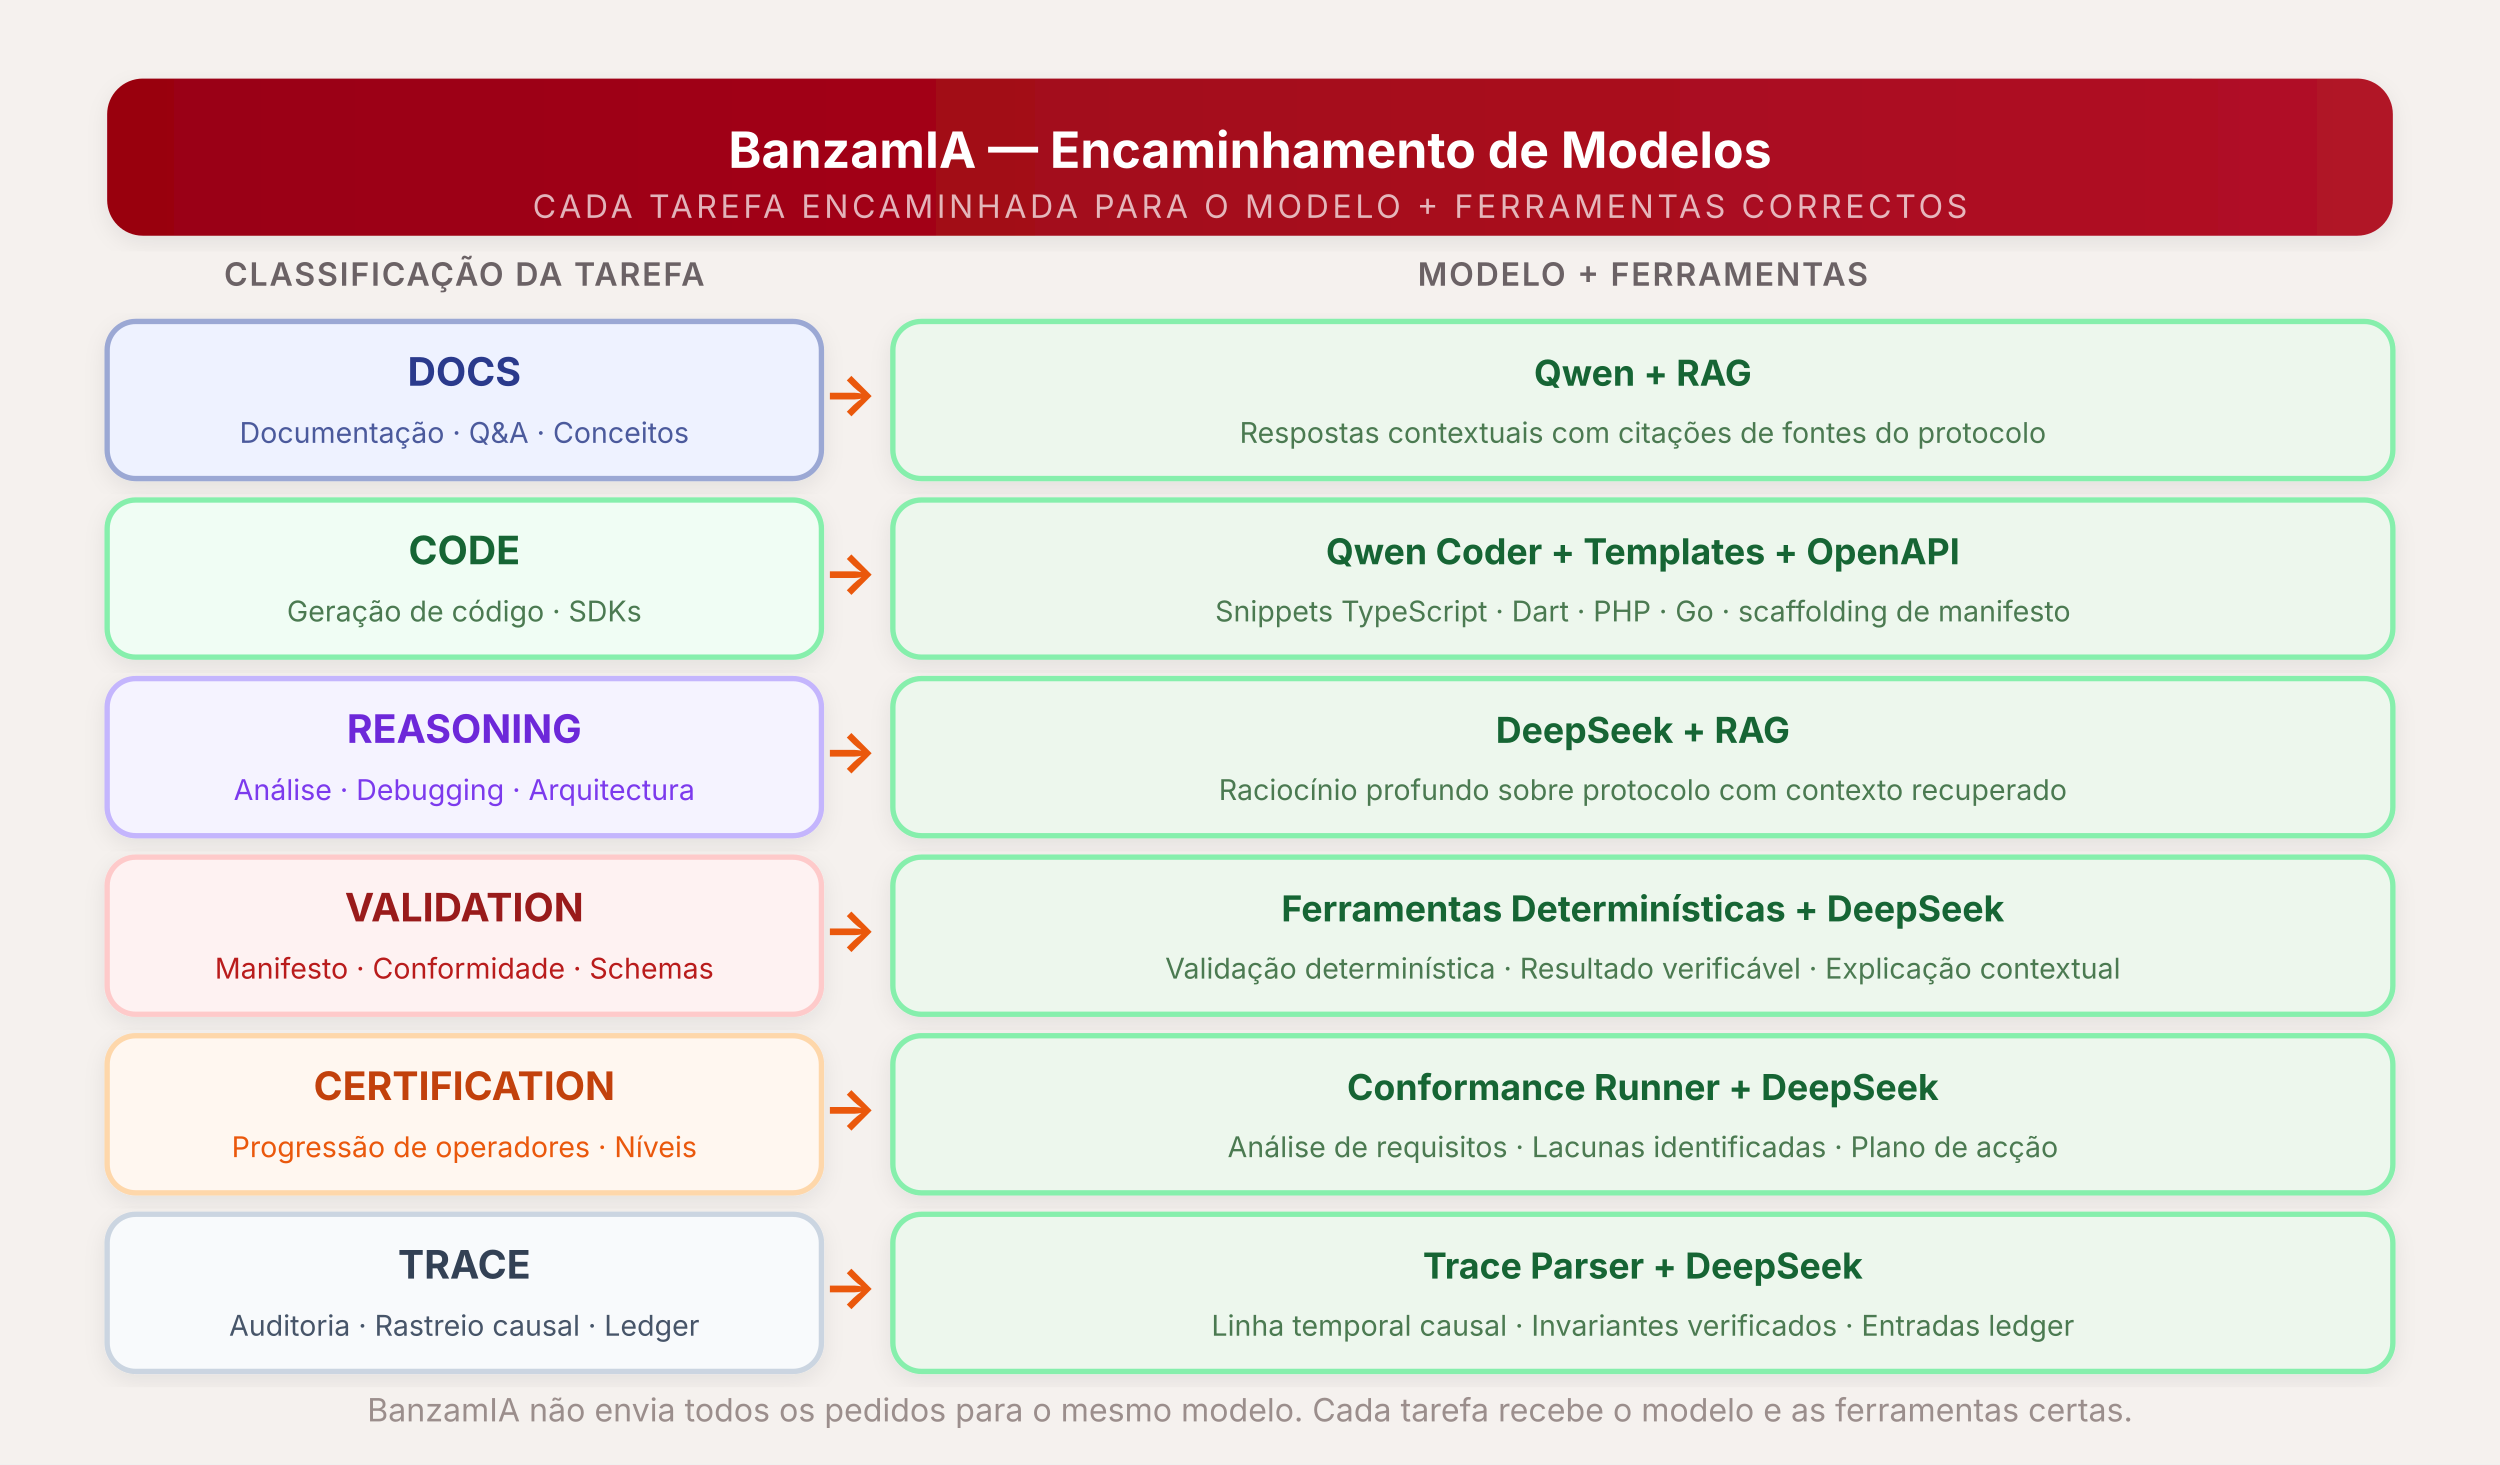
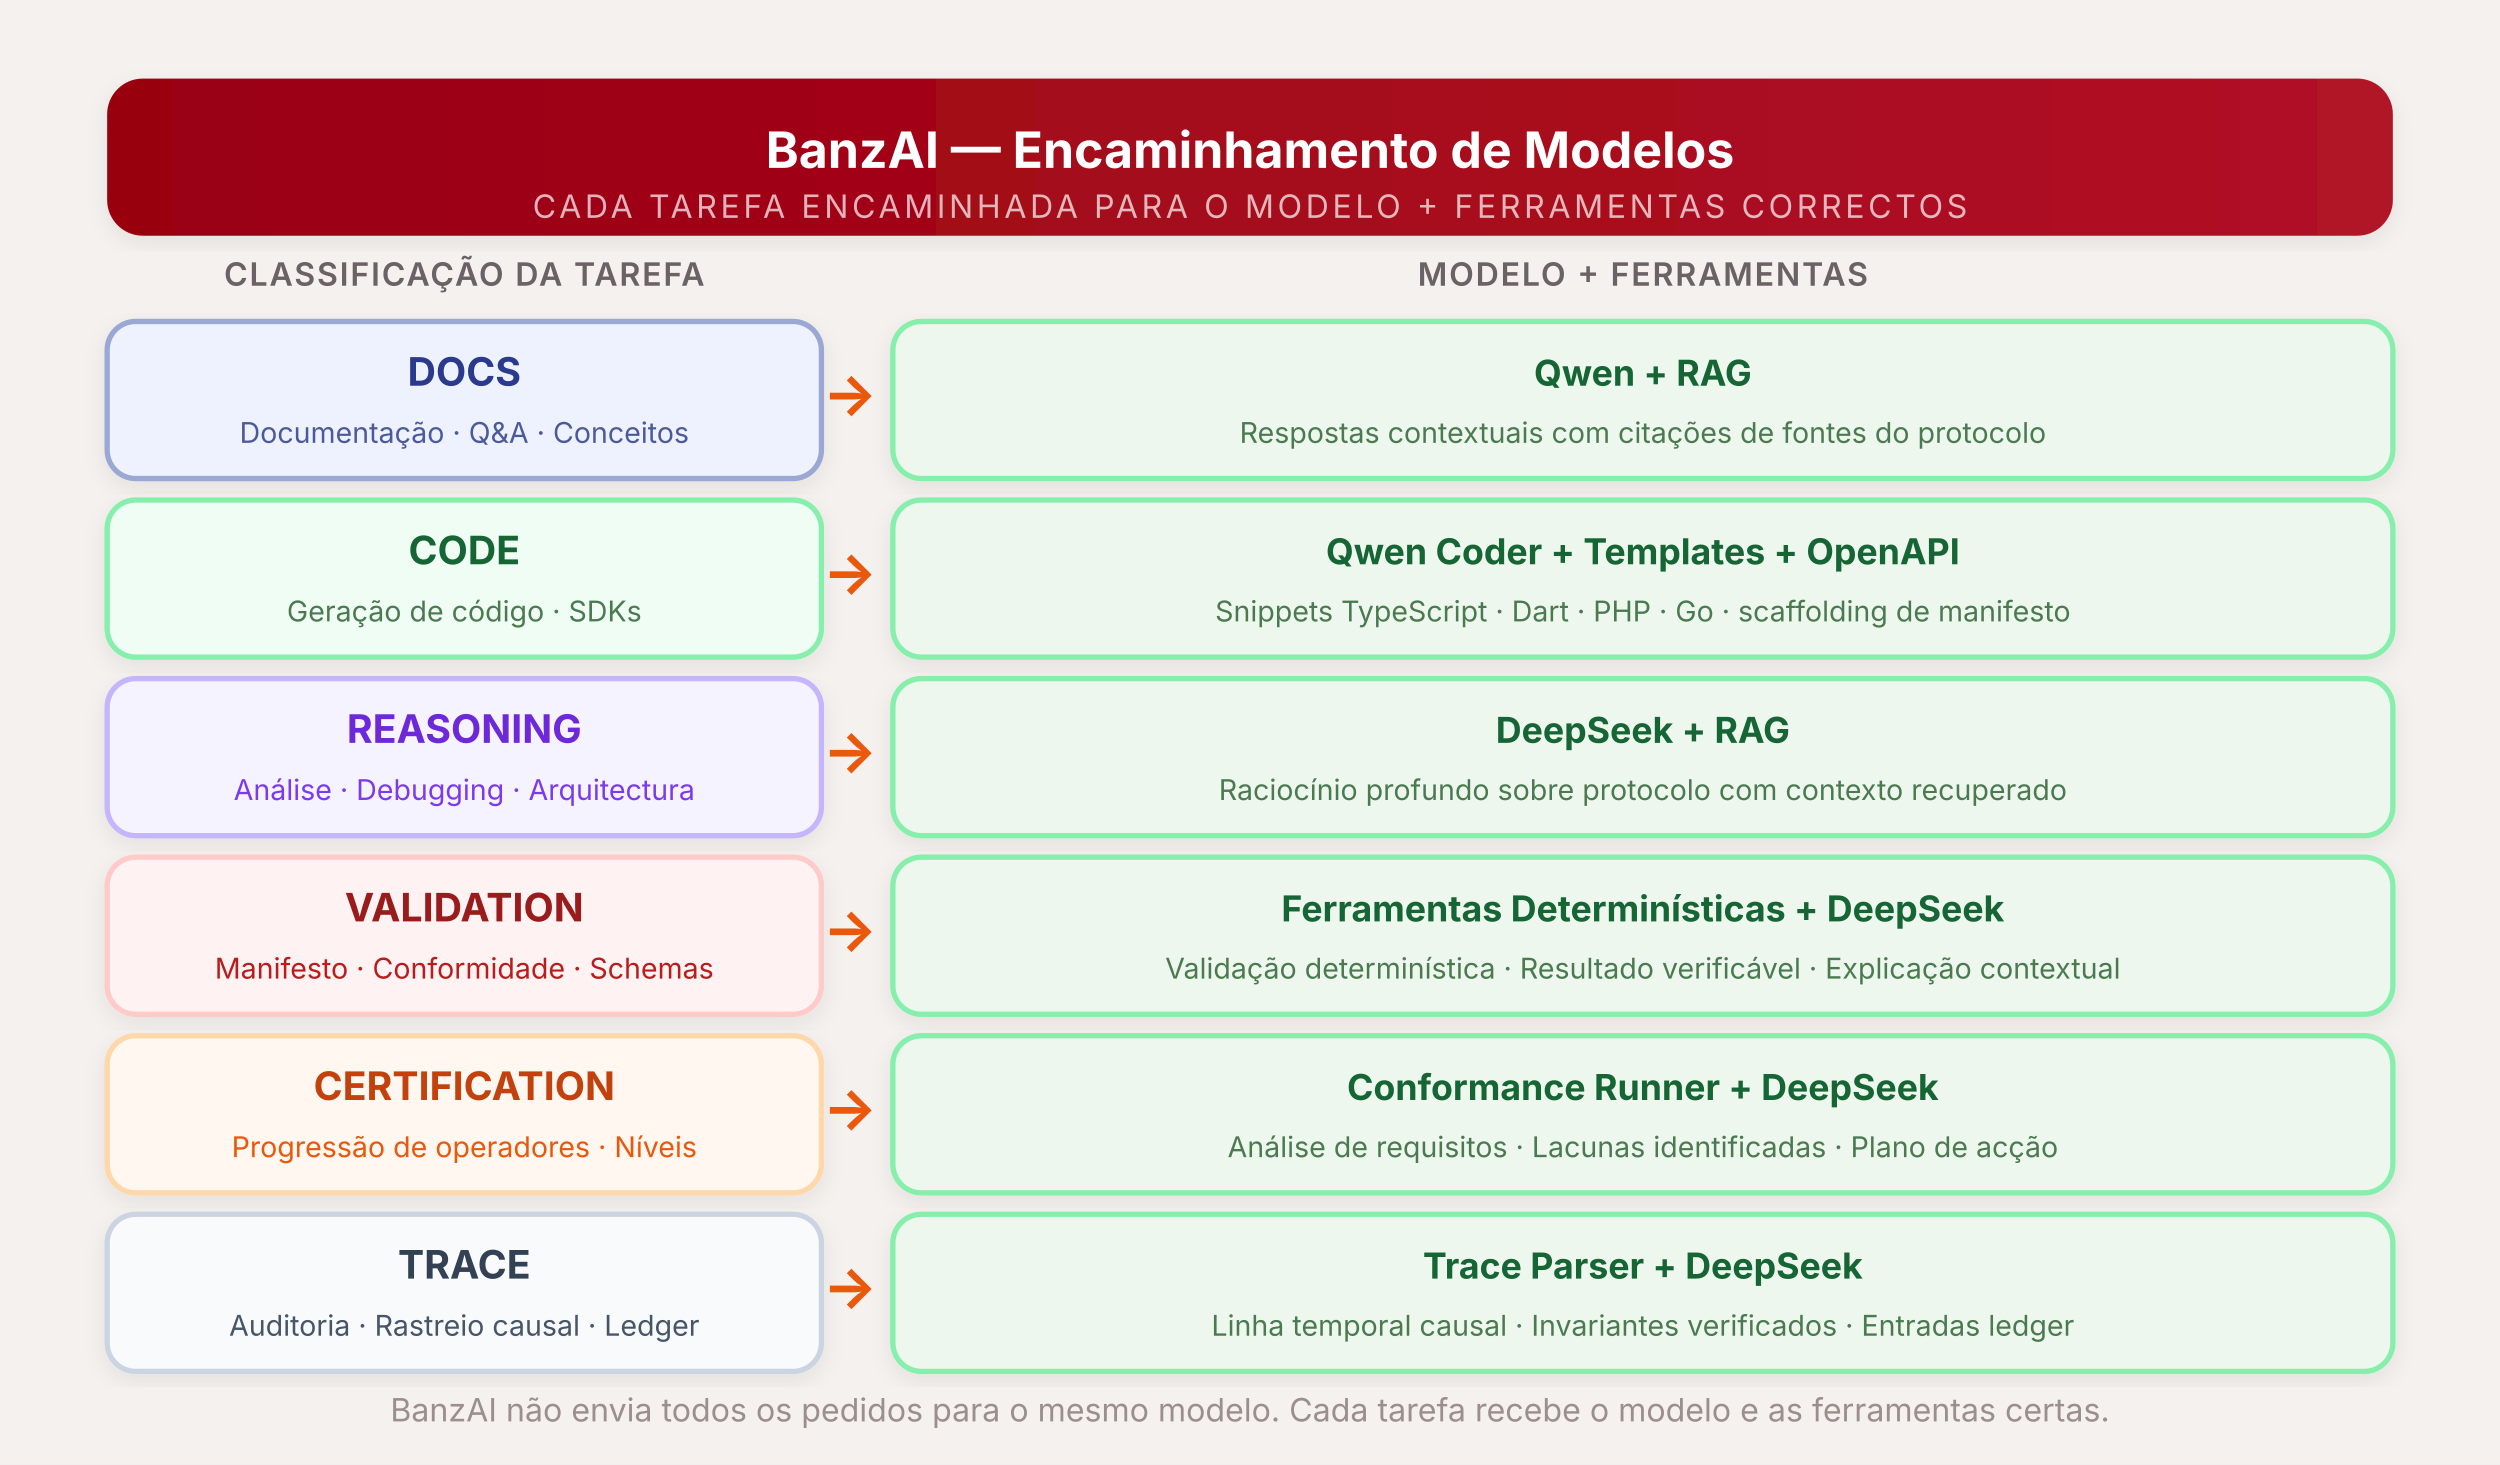
<svg xmlns="http://www.w3.org/2000/svg" viewBox="0 0 700 410" font-family="ui-sans-serif, system-ui, -apple-system, sans-serif">
  <defs>
    <linearGradient id="hG" x1="0%" y1="0%" x2="100%" y2="0%">
      <stop offset="0%" style="stop-color:#990011" />
      <stop offset="100%" style="stop-color:#B11226" />
    </linearGradient>
    <filter id="sh">
      <feDropShadow dx="0" dy="2" stdDeviation="3" flood-color="#00000012" />
    </filter>
  </defs>
  <rect width="700" height="410" fill="#F5F1EE" />
  <rect x="30" y="22" width="640" height="44" rx="10" fill="url(#hG)" filter="url(#sh)" />
-   <text x="350" y="47" text-anchor="middle" fill="white" font-size="14" font-weight="700">BanzamIA — Encaminhamento de Modelos</text>
+   <text x="350" y="47" text-anchor="middle" fill="white" font-size="14" font-weight="700">BanzAI — Encaminhamento de Modelos</text>
  <text x="350" y="61" text-anchor="middle" fill="rgba(255,255,255,0.7)" font-size="9" letter-spacing="1">CADA TAREFA ENCAMINHADA PARA O MODELO + FERRAMENTAS CORRECTOS</text>
  <text x="130" y="80" text-anchor="middle" fill="#6B6265" font-size="9" font-weight="600" letter-spacing="0.5">CLASSIFICAÇÃO DA TAREFA</text>
  <text x="460" y="80" text-anchor="middle" fill="#6B6265" font-size="9" font-weight="600" letter-spacing="0.5">MODELO + FERRAMENTAS</text>
  <rect x="30" y="90" width="200" height="44" rx="8" fill="#EEF2FF" stroke="#9BA8D4" stroke-width="1.5" filter="url(#sh)" />
  <text x="130" y="108" text-anchor="middle" fill="#2A3A8C" font-size="11" font-weight="700">DOCS</text>
  <text x="130" y="124" text-anchor="middle" fill="#4B5A9C" font-size="8">Documentação · Q&amp;A · Conceitos</text>
  <text x="238" y="116" text-anchor="middle" fill="#EA580C" font-size="16" font-weight="700">→</text>
  <rect x="250" y="90" width="420" height="44" rx="8" fill="#EDF7ED" stroke="#86EFAC" stroke-width="1.5" filter="url(#sh)" />
  <text x="460" y="108" text-anchor="middle" fill="#166534" font-size="10" font-weight="700">Qwen + RAG</text>
  <text x="460" y="124" text-anchor="middle" fill="#4B7A51" font-size="8">Respostas contextuais com citações de fontes do protocolo</text>
  <rect x="30" y="140" width="200" height="44" rx="8" fill="#F0FDF4" stroke="#86EFAC" stroke-width="1.5" filter="url(#sh)" />
  <text x="130" y="158" text-anchor="middle" fill="#166534" font-size="11" font-weight="700">CODE</text>
  <text x="130" y="174" text-anchor="middle" fill="#4B7A51" font-size="8">Geração de código · SDKs</text>
  <text x="238" y="166" text-anchor="middle" fill="#EA580C" font-size="16" font-weight="700">→</text>
  <rect x="250" y="140" width="420" height="44" rx="8" fill="#EDF7ED" stroke="#86EFAC" stroke-width="1.5" filter="url(#sh)" />
  <text x="460" y="158" text-anchor="middle" fill="#166534" font-size="10" font-weight="700">Qwen Coder + Templates + OpenAPI</text>
  <text x="460" y="174" text-anchor="middle" fill="#4B7A51" font-size="8">Snippets TypeScript · Dart · PHP · Go · scaffolding de manifesto</text>
  <rect x="30" y="190" width="200" height="44" rx="8" fill="#F5F3FF" stroke="#C4B5FD" stroke-width="1.5" filter="url(#sh)" />
  <text x="130" y="208" text-anchor="middle" fill="#6D28D9" font-size="11" font-weight="700">REASONING</text>
  <text x="130" y="224" text-anchor="middle" fill="#7C3AED" font-size="8">Análise · Debugging · Arquitectura</text>
  <text x="238" y="216" text-anchor="middle" fill="#EA580C" font-size="16" font-weight="700">→</text>
  <rect x="250" y="190" width="420" height="44" rx="8" fill="#EDF7ED" stroke="#86EFAC" stroke-width="1.5" filter="url(#sh)" />
  <text x="460" y="208" text-anchor="middle" fill="#166534" font-size="10" font-weight="700">DeepSeek + RAG</text>
  <text x="460" y="224" text-anchor="middle" fill="#4B7A51" font-size="8">Raciocínio profundo sobre protocolo com contexto recuperado</text>
  <rect x="30" y="240" width="200" height="44" rx="8" fill="#FEF2F2" stroke="#FECACA" stroke-width="1.5" filter="url(#sh)" />
  <text x="130" y="258" text-anchor="middle" fill="#991B1B" font-size="11" font-weight="700">VALIDATION</text>
  <text x="130" y="274" text-anchor="middle" fill="#B91C1C" font-size="8">Manifesto · Conformidade · Schemas</text>
  <text x="238" y="266" text-anchor="middle" fill="#EA580C" font-size="16" font-weight="700">→</text>
  <rect x="250" y="240" width="420" height="44" rx="8" fill="#EDF7ED" stroke="#86EFAC" stroke-width="1.5" filter="url(#sh)" />
  <text x="460" y="258" text-anchor="middle" fill="#166534" font-size="10" font-weight="700">Ferramentas Determinísticas + DeepSeek</text>
  <text x="460" y="274" text-anchor="middle" fill="#4B7A51" font-size="8">Validação determinística · Resultado verificável · Explicação contextual</text>
  <rect x="30" y="290" width="200" height="44" rx="8" fill="#FFF7F0" stroke="#FED7AA" stroke-width="1.5" filter="url(#sh)" />
  <text x="130" y="308" text-anchor="middle" fill="#C2410C" font-size="11" font-weight="700">CERTIFICATION</text>
  <text x="130" y="324" text-anchor="middle" fill="#EA580C" font-size="8">Progressão de operadores · Níveis</text>
  <text x="238" y="316" text-anchor="middle" fill="#EA580C" font-size="16" font-weight="700">→</text>
  <rect x="250" y="290" width="420" height="44" rx="8" fill="#EDF7ED" stroke="#86EFAC" stroke-width="1.5" filter="url(#sh)" />
  <text x="460" y="308" text-anchor="middle" fill="#166534" font-size="10" font-weight="700">Conformance Runner + DeepSeek</text>
  <text x="460" y="324" text-anchor="middle" fill="#4B7A51" font-size="8">Análise de requisitos · Lacunas identificadas · Plano de acção</text>
  <rect x="30" y="340" width="200" height="44" rx="8" fill="#F8FAFC" stroke="#CBD5E1" stroke-width="1.5" filter="url(#sh)" />
  <text x="130" y="358" text-anchor="middle" fill="#334155" font-size="11" font-weight="700">TRACE</text>
  <text x="130" y="374" text-anchor="middle" fill="#475569" font-size="8">Auditoria · Rastreio causal · Ledger</text>
  <text x="238" y="366" text-anchor="middle" fill="#EA580C" font-size="16" font-weight="700">→</text>
  <rect x="250" y="340" width="420" height="44" rx="8" fill="#EDF7ED" stroke="#86EFAC" stroke-width="1.5" filter="url(#sh)" />
  <text x="460" y="358" text-anchor="middle" fill="#166534" font-size="10" font-weight="700">Trace Parser + DeepSeek</text>
  <text x="460" y="374" text-anchor="middle" fill="#4B7A51" font-size="8">Linha temporal causal · Invariantes verificados · Entradas ledger</text>
-   <text x="350" y="398" text-anchor="middle" fill="#9B8E8C" font-size="9">BanzamIA não envia todos os pedidos para o mesmo modelo. Cada tarefa recebe o modelo e as ferramentas certas.</text>
+   <text x="350" y="398" text-anchor="middle" fill="#9B8E8C" font-size="9">BanzAI não envia todos os pedidos para o mesmo modelo. Cada tarefa recebe o modelo e as ferramentas certas.</text>
</svg>
